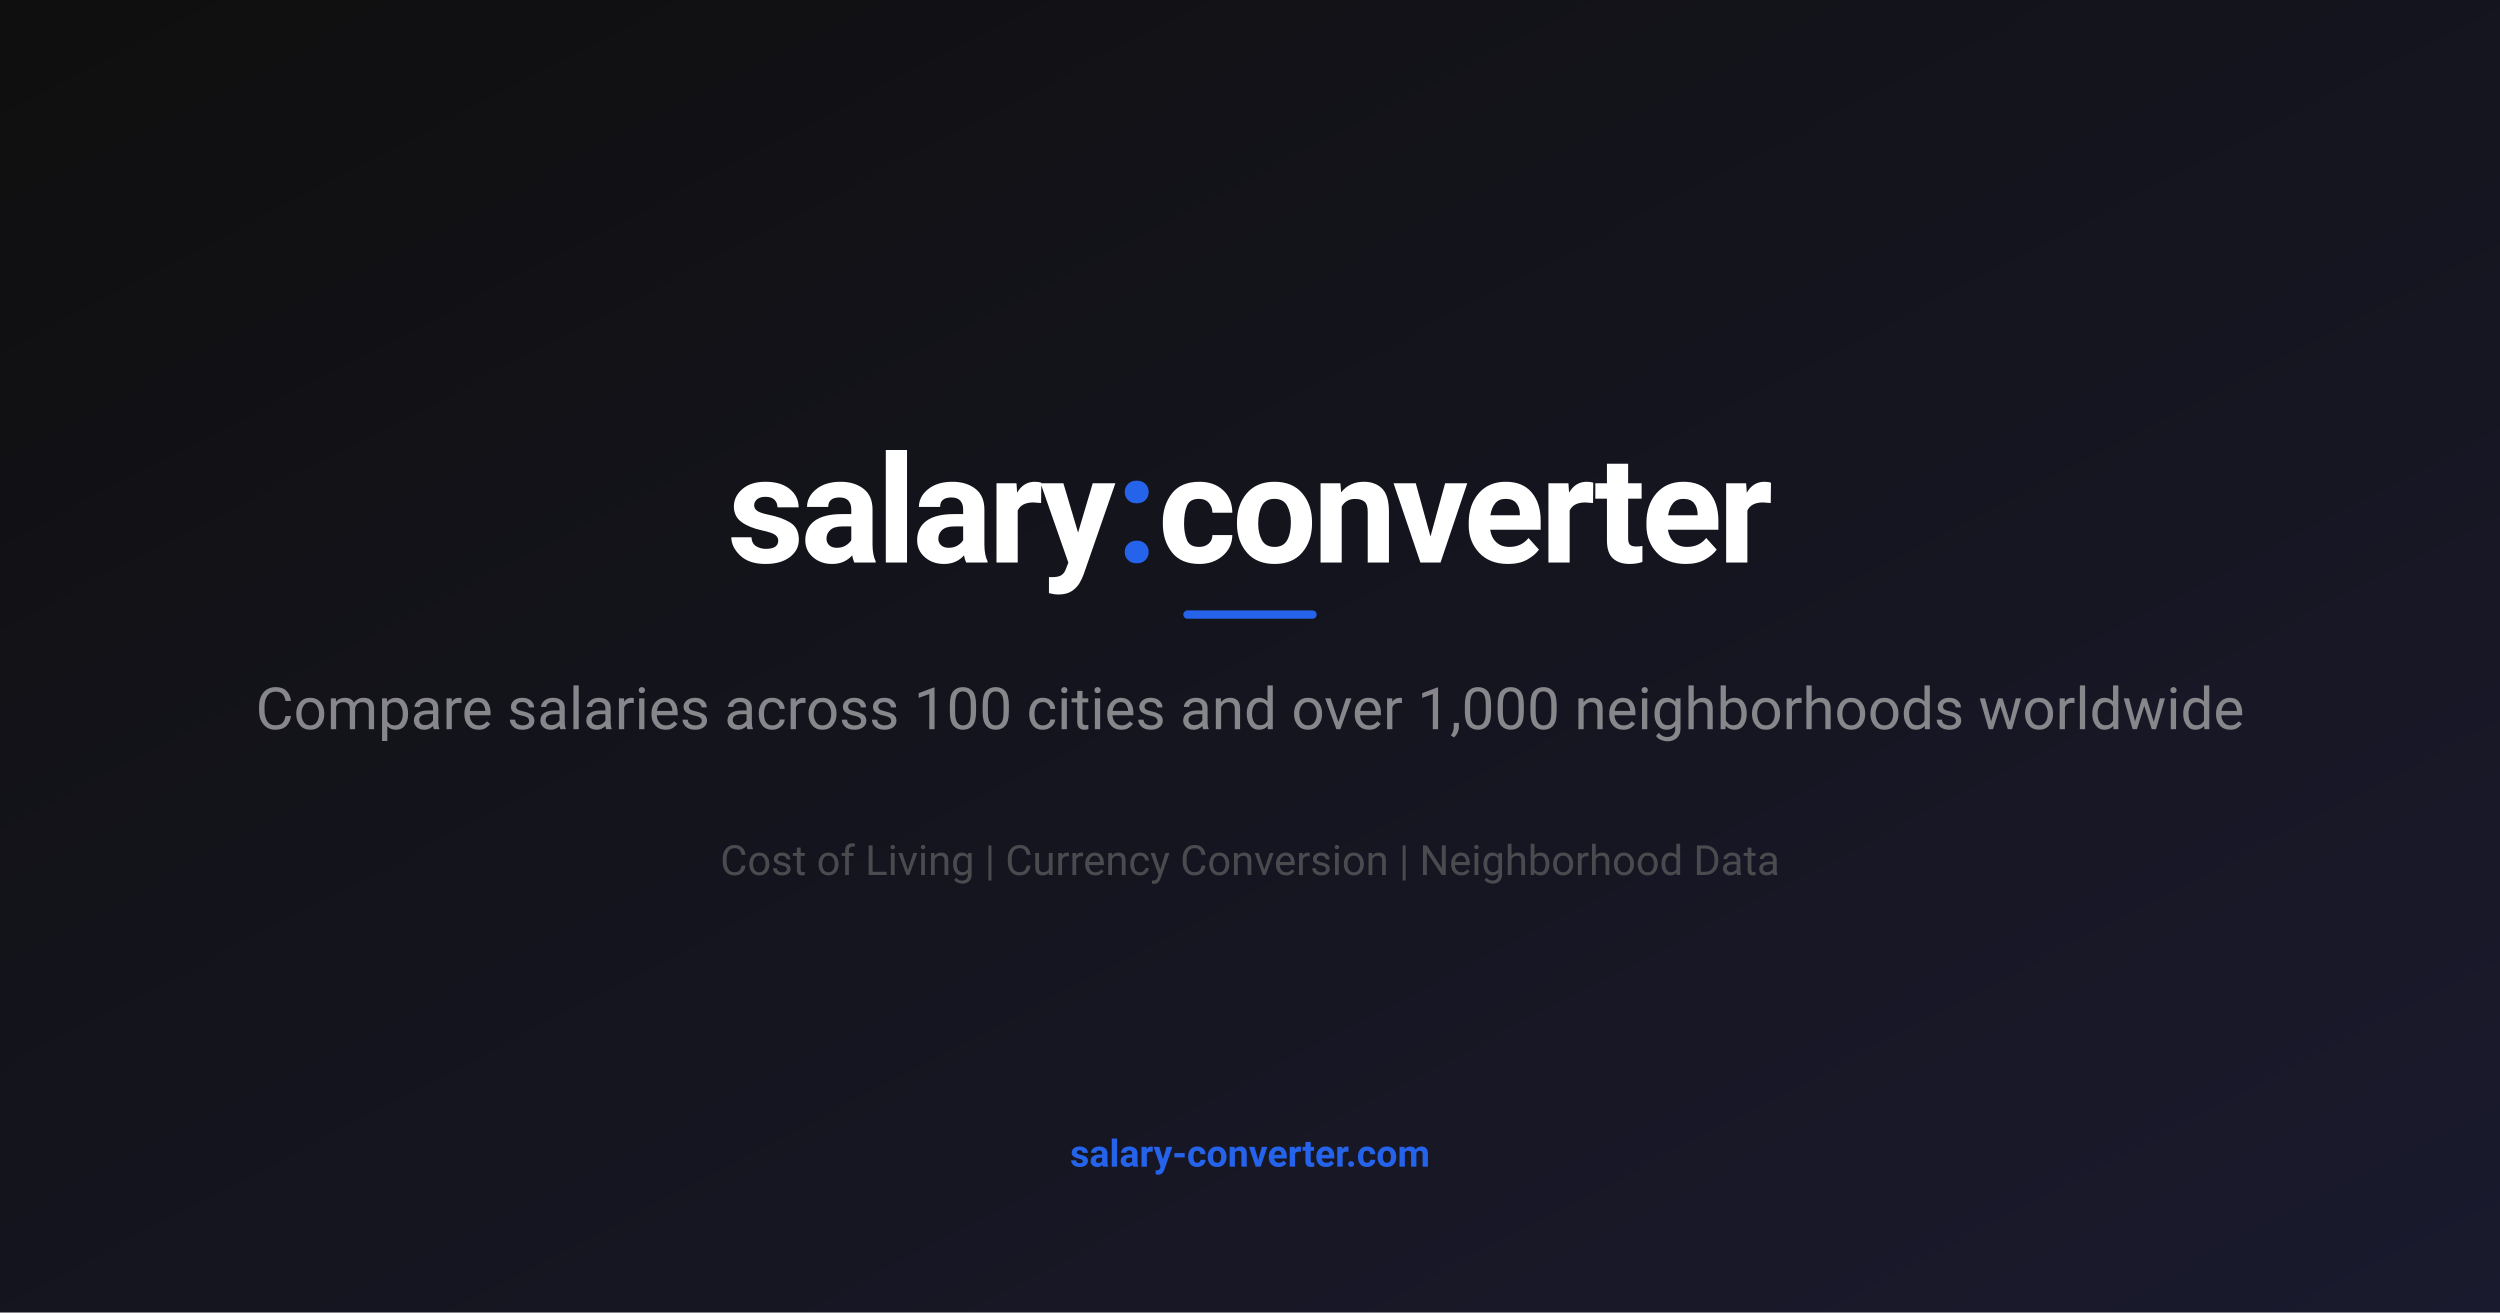
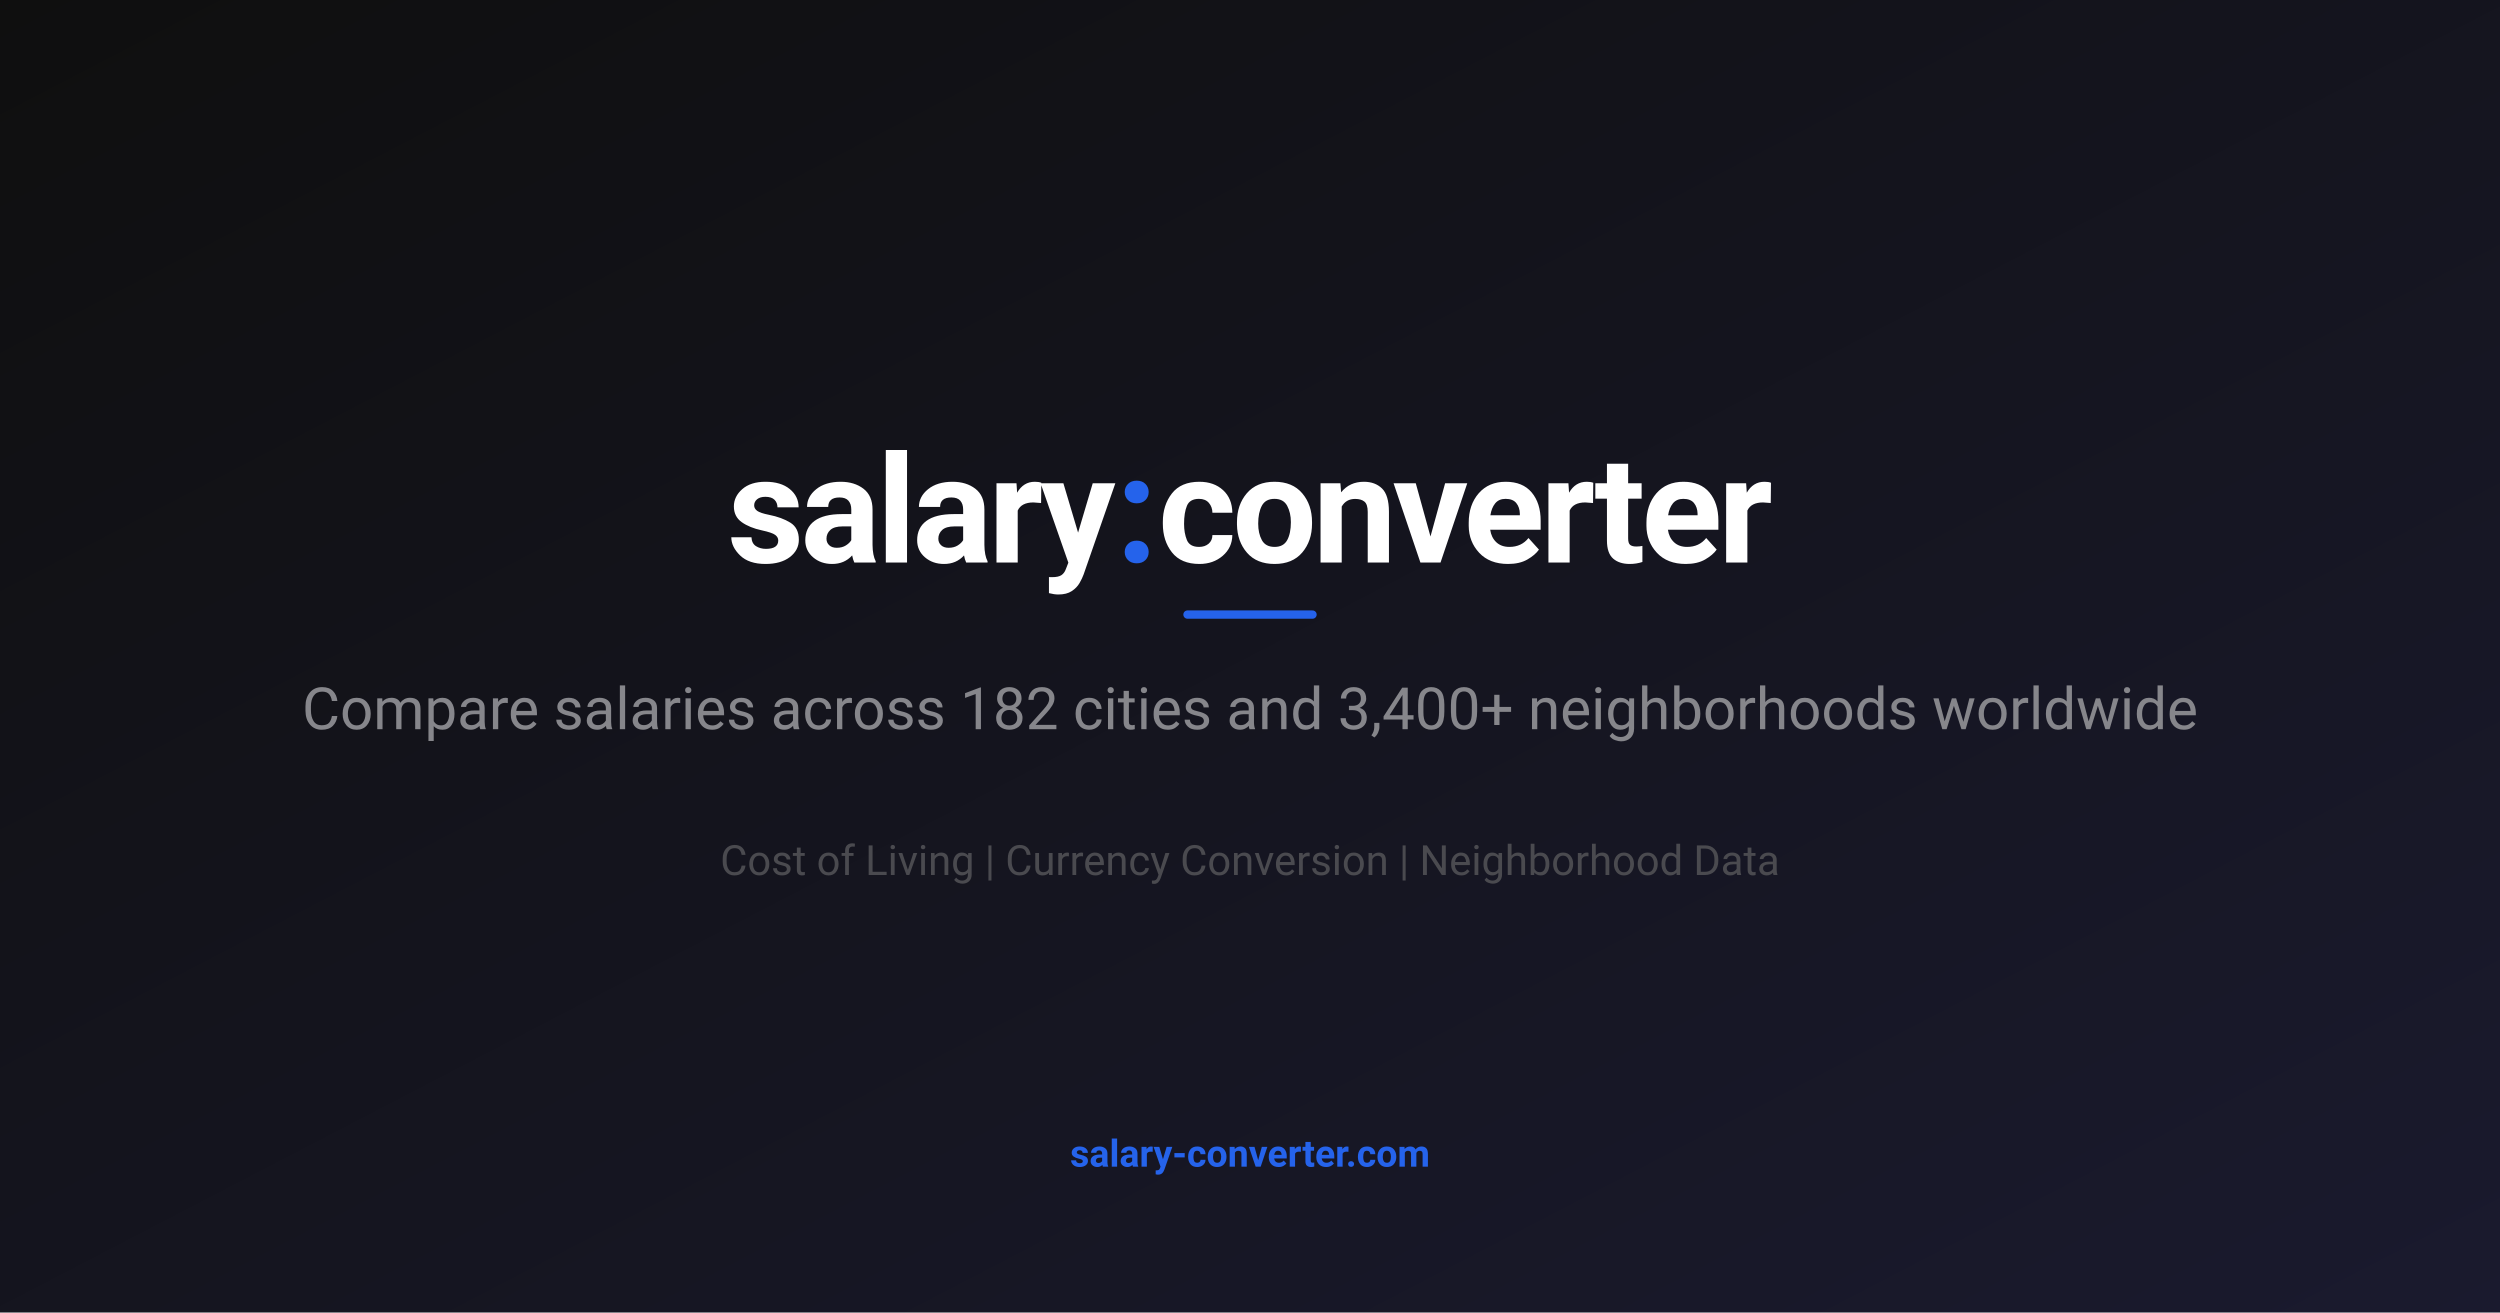
<svg xmlns="http://www.w3.org/2000/svg" viewBox="0 0 1200 630" width="1200" height="630">
  <defs>
    <linearGradient id="bg" x1="0%" y1="0%" x2="100%" y2="100%">
      <stop offset="0%" style="stop-color:#0f0f0f" />
      <stop offset="100%" style="stop-color:#1a1a2e" />
    </linearGradient>
  </defs>
  <rect width="1200" height="630" fill="url(#bg)" />
  <text x="600" y="270" font-family="-apple-system, BlinkMacSystemFont, 'Segoe UI', Roboto, sans-serif" font-size="72" font-weight="700" fill="white" text-anchor="middle" letter-spacing="-2">salary<tspan fill="#2563eb">:</tspan>converter</text>
  <line x1="570" y1="295" x2="630" y2="295" stroke="#2563eb" stroke-width="4" stroke-linecap="round" />
-   <text x="600" y="350" font-family="-apple-system, BlinkMacSystemFont, 'Segoe UI', Roboto, sans-serif" font-size="28" fill="#86868b" text-anchor="middle" font-weight="400">Compare salaries across 100 cities and over 1,000 neighborhoods worldwide</text>
+   <text x="600" y="350" font-family="-apple-system, BlinkMacSystemFont, 'Segoe UI', Roboto, sans-serif" font-size="28" fill="#86868b" text-anchor="middle" font-weight="400">Compare salaries across 182 cities and 3,400+ neighborhoods worldwide</text>
  <text x="600" y="420" font-family="-apple-system, BlinkMacSystemFont, 'Segoe UI', Roboto, sans-serif" font-size="20" fill="#4a4a4f" text-anchor="middle" font-weight="400">Cost of Living | Currency Conversion | Neighborhood Data</text>
  <text x="600" y="560" font-family="-apple-system, BlinkMacSystemFont, 'Segoe UI', Roboto, sans-serif" font-size="18" fill="#2563eb" text-anchor="middle" font-weight="600">salary-converter.com</text>
</svg>
